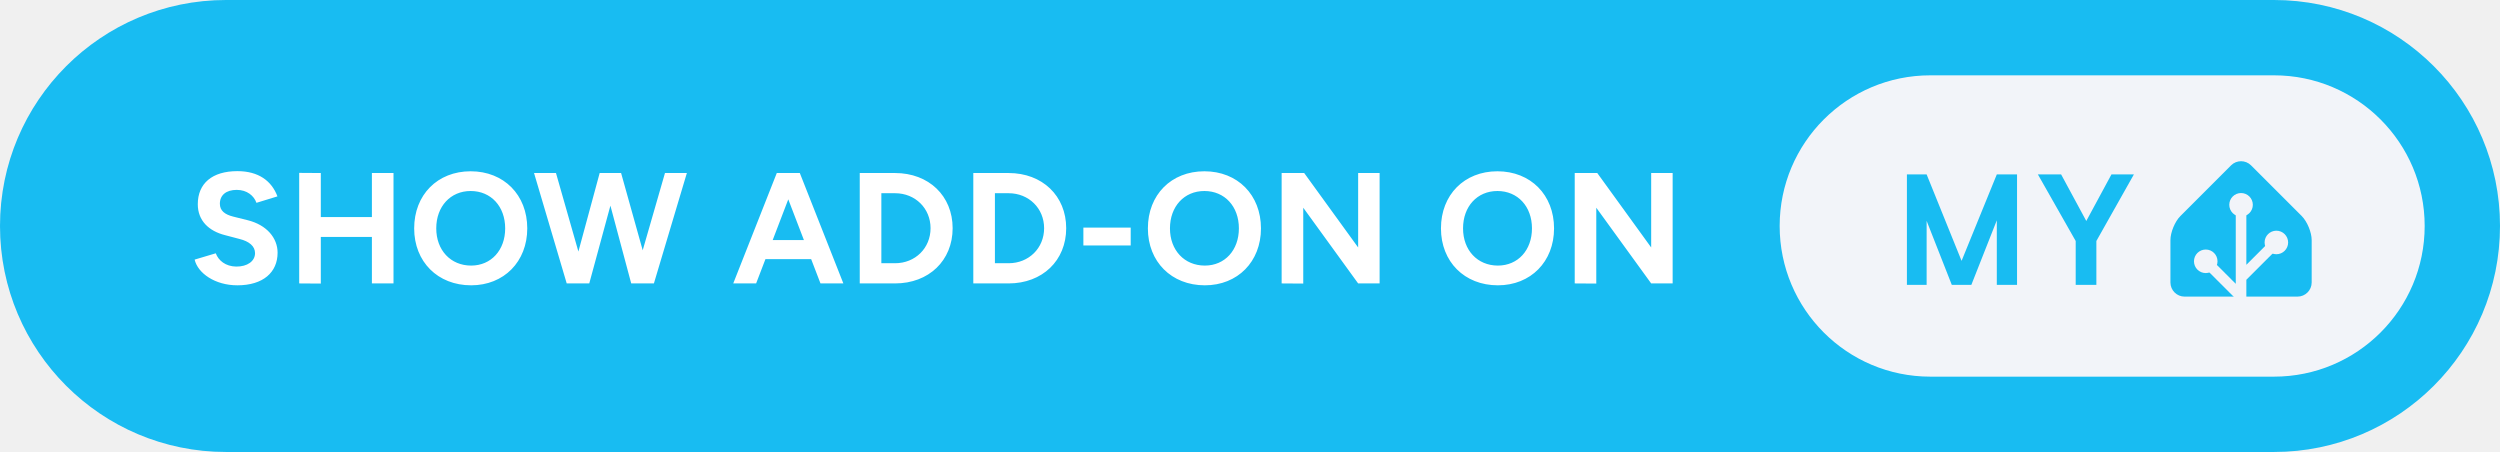
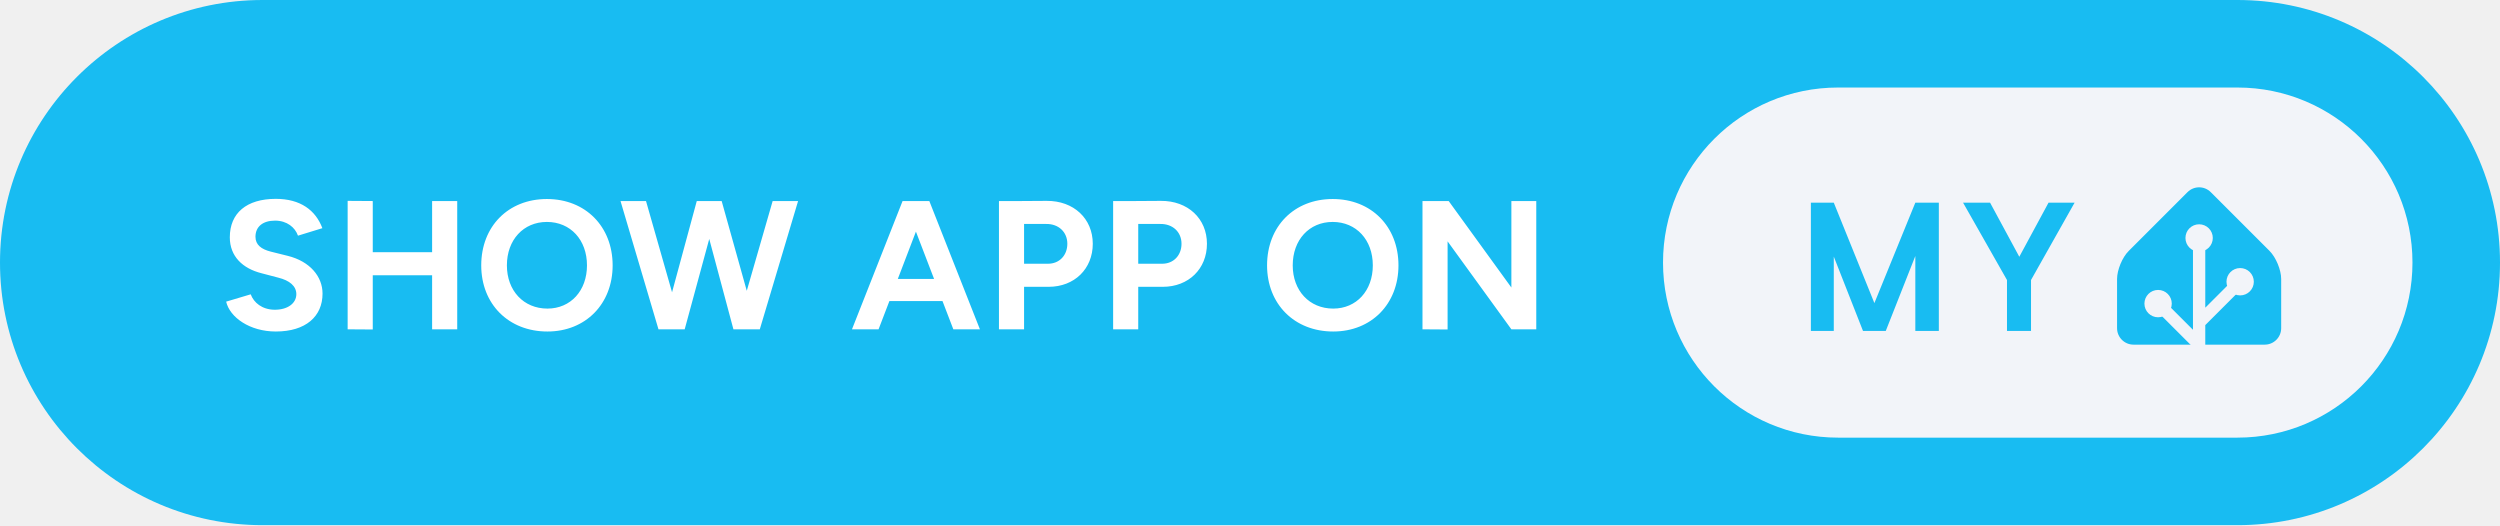
- <svg xmlns="http://www.w3.org/2000/svg" height="40" aria-label="Show add-on on My Home Assistant" style="border-radius:24px;width:auto" viewBox="0 0 531 96">
-   <rect width="531" height="96" fill="#18bcf2" rx="48" />
-   <path fill="#fff" d="M50.42 60.6c5.46 0 8.54-2.75 8.54-6.93 0-3.12-2.31-5.9-6.36-6.9L49.51 46c-1.74-.44-2.81-1.24-2.81-2.72 0-1.84 1.34-2.95 3.58-2.95 2.18 0 3.66 1.24 4.19 2.75l4.46-1.37c-1.24-3.29-4.02-5.36-8.51-5.36-5.36 0-8.41 2.61-8.41 7.03 0 3.49 2.35 5.7 5.8 6.57l3.04.8c2.08.51 3.32 1.54 3.32 3.02 0 1.71-1.64 2.88-4.02 2.85-2.24-.04-3.75-1.28-4.32-2.82l-4.49 1.34c.67 2.88 4.32 5.46 9.08 5.46m13.13-.4 4.59.03v-9.91h10.85v9.88h4.59V36.75h-4.59v9.35H68.14v-9.35l-4.59-.03Zm36.52.4c6.96 0 11.92-5.02 11.92-12.09 0-7.1-4.96-12.13-12.02-12.13-7.04 0-12 4.99-12 12.13 0 7.07 4.99 12.09 12.1 12.09m0-4.19c-4.36 0-7.41-3.28-7.41-7.9 0-4.66 3.02-7.94 7.31-7.94 4.32 0 7.33 3.28 7.33 7.94 0 4.62-2.98 7.9-7.23 7.9m20.3 3.79h4.79l4.49-16.52 4.42 16.52h4.82l7-23.45h-4.65l-4.73 16.41-4.59-16.41h-4.55l-4.52 16.68-4.76-16.68h-4.66Zm35.37 0h4.86l1.98-5.16h9.71l1.98 5.16h4.86l-9.25-23.45h-4.89Zm8.38-9.21 3.31-8.65 3.32 8.65Zm18.49 9.21h7.5c7.17 0 12.23-4.86 12.23-11.73 0-6.86-5.06-11.72-12.23-11.72h-7.5Zm7.5-19.16c4.29 0 7.54 3.21 7.54 7.43 0 4.23-3.25 7.44-7.54 7.44h-2.91V41.04Zm16.62 19.16h7.5c7.17 0 12.23-4.86 12.23-11.73 0-6.86-5.06-11.72-12.23-11.72h-7.5Zm7.5-19.16c4.29 0 7.54 3.21 7.54 7.43 0 4.23-3.25 7.44-7.54 7.44h-2.91V41.04Zm15.88 11.09h10.05v-3.79h-10.05Zm25.8 8.47c6.97 0 11.92-5.02 11.92-12.09 0-7.1-4.95-12.13-12.02-12.13-7.04 0-12 4.99-12 12.13 0 7.07 5 12.09 12.1 12.09m0-4.19c-4.36 0-7.41-3.28-7.41-7.9 0-4.66 3.02-7.94 7.31-7.94 4.32 0 7.33 3.28 7.33 7.94 0 4.62-2.98 7.9-7.23 7.9m16.31 3.79 4.59.03V44.12l11.66 16.08h4.56V36.75h-4.56v15.81l-11.46-15.81h-4.79Zm45.93.4c6.97 0 11.93-5.02 11.93-12.09 0-7.1-4.96-12.13-12.03-12.13-7.03 0-11.99 4.99-11.99 12.13 0 7.07 4.99 12.09 12.09 12.09m0-4.19c-4.35 0-7.4-3.28-7.4-7.9 0-4.66 3.01-7.94 7.3-7.94 4.32 0 7.34 3.28 7.34 7.94 0 4.62-2.98 7.9-7.24 7.9m16.32 3.79 4.58.03V44.12l11.66 16.08h4.56V36.75h-4.56v15.81l-11.45-15.81h-4.79Z" />
-   <g style="transform:translate(34px,0)">
+ <svg xmlns="http://www.w3.org/2000/svg" height="40" aria-label="Show app on My Home Assistant" style="border-radius:24px;width:auto" viewBox="0 0 457 96">
+   <rect width="457" height="96" fill="#18bcf2" rx="48" />
+   <path fill="#fff" d="M50.42 60.6c5.46 0 8.54-2.75 8.54-6.93 0-3.12-2.31-5.9-6.36-6.9L49.51 46c-1.74-.44-2.81-1.24-2.81-2.72 0-1.84 1.34-2.95 3.58-2.95 2.18 0 3.66 1.24 4.19 2.75l4.46-1.37c-1.24-3.29-4.02-5.36-8.51-5.36-5.36 0-8.41 2.61-8.41 7.03 0 3.49 2.35 5.7 5.8 6.57l3.04.8c2.08.51 3.32 1.54 3.32 3.02 0 1.71-1.64 2.88-4.02 2.85-2.24-.04-3.75-1.28-4.32-2.82l-4.49 1.34c.67 2.88 4.32 5.46 9.08 5.46m13.13-.4 4.59.03v-9.91h10.85v9.88h4.59V36.75h-4.59v9.35H68.14v-9.35l-4.59-.03Zm36.52.4c6.96 0 11.92-5.02 11.92-12.09 0-7.1-4.96-12.13-12.02-12.13-7.04 0-12 4.99-12 12.13 0 7.07 4.99 12.09 12.1 12.09m0-4.19c-4.36 0-7.41-3.28-7.41-7.9 0-4.66 3.02-7.94 7.31-7.94 4.32 0 7.33 3.28 7.33 7.94 0 4.62-2.98 7.9-7.23 7.9m20.3 3.79h4.79l4.49-16.52 4.42 16.52h4.82l7-23.45h-4.65l-4.73 16.41-4.59-16.41h-4.55l-4.52 16.68-4.76-16.68h-4.66Zm35.37 0h4.86l1.98-5.16h9.71l1.98 5.16h4.86l-9.25-23.45h-4.89Zm8.38-9.21 3.31-8.65 3.32 8.65Zm18.49 9.21h4.59v-7.77h4.49c4.72 0 8.07-3.29 8.07-7.87 0-4.59-3.48-7.88-8.44-7.84l-4.66.03h-4.05Zm8.61-19.26c2.28-.04 3.89 1.47 3.89 3.62 0 2.14-1.48 3.65-3.52 3.65h-4.39v-7.27Zm12.26 19.26h4.59v-7.77h4.49c4.72 0 8.07-3.29 8.07-7.87 0-4.59-3.48-7.88-8.44-7.84l-4.66.03h-4.05Zm8.61-19.26c2.28-.04 3.89 1.47 3.89 3.62 0 2.14-1.48 3.65-3.52 3.65h-4.39v-7.27Zm31.62 19.66c6.97 0 11.93-5.02 11.93-12.09 0-7.1-4.96-12.13-12.03-12.13-7.03 0-11.99 4.99-11.99 12.13 0 7.07 4.99 12.09 12.09 12.09m0-4.19c-4.35 0-7.4-3.28-7.4-7.9 0-4.66 3.01-7.94 7.3-7.94 4.32 0 7.34 3.28 7.34 7.94 0 4.62-2.98 7.9-7.24 7.9m16.32 3.79 4.59.03V44.12l11.66 16.08h4.55V36.75h-4.55v15.81l-11.46-15.81h-4.79Z" />
+   <g style="transform:translate(-40px,0)">
    <rect width="137" height="64" x="344" y="16" fill="#f2f4f9" rx="32" />
    <path fill="#18bcf2" d="M394.419 37.047V60.5h-4.297V46.797L384.716 60.5h-4.157l-5.343-13.594V60.5h-4.188V37.047h4.188l7.422 18.36 7.484-18.36zm9.365 0 5.344 9.89 5.344-9.89h4.766l-7.969 14.14V60.5h-4.391v-9.312l-8.031-14.141zM457 60c0 1.65-1.35 3-3 3h-24c-1.65 0-3-1.35-3-3v-9c0-1.65.95-3.95 2.12-5.12l10.76-10.76a3 3 0 0 1 4.24 0l10.76 10.76c1.17 1.17 2.12 3.47 2.12 5.12z" />
    <path fill="#f2f4f9" stroke="#f2f4f9" d="M442 45.5a2 2 0 1 0 0-4 2 2 0 0 0 0 4Z" />
    <path fill="#f2f4f9" stroke="#f2f4f9" stroke-miterlimit="10" d="M449.5 53.5a2 2 0 1 0 0-4 2 2 0 0 0 0 4ZM434.5 57.5a2 2 0 1 0 0-4 2 2 0 0 0 0 4Z" />
    <path fill="none" stroke="#f2f4f9" stroke-miterlimit="10" stroke-width="2.25" d="M442 43.48V63l-7.5-7.5M449.5 51.46l-7.41 7.41" />
  </g>
</svg>
